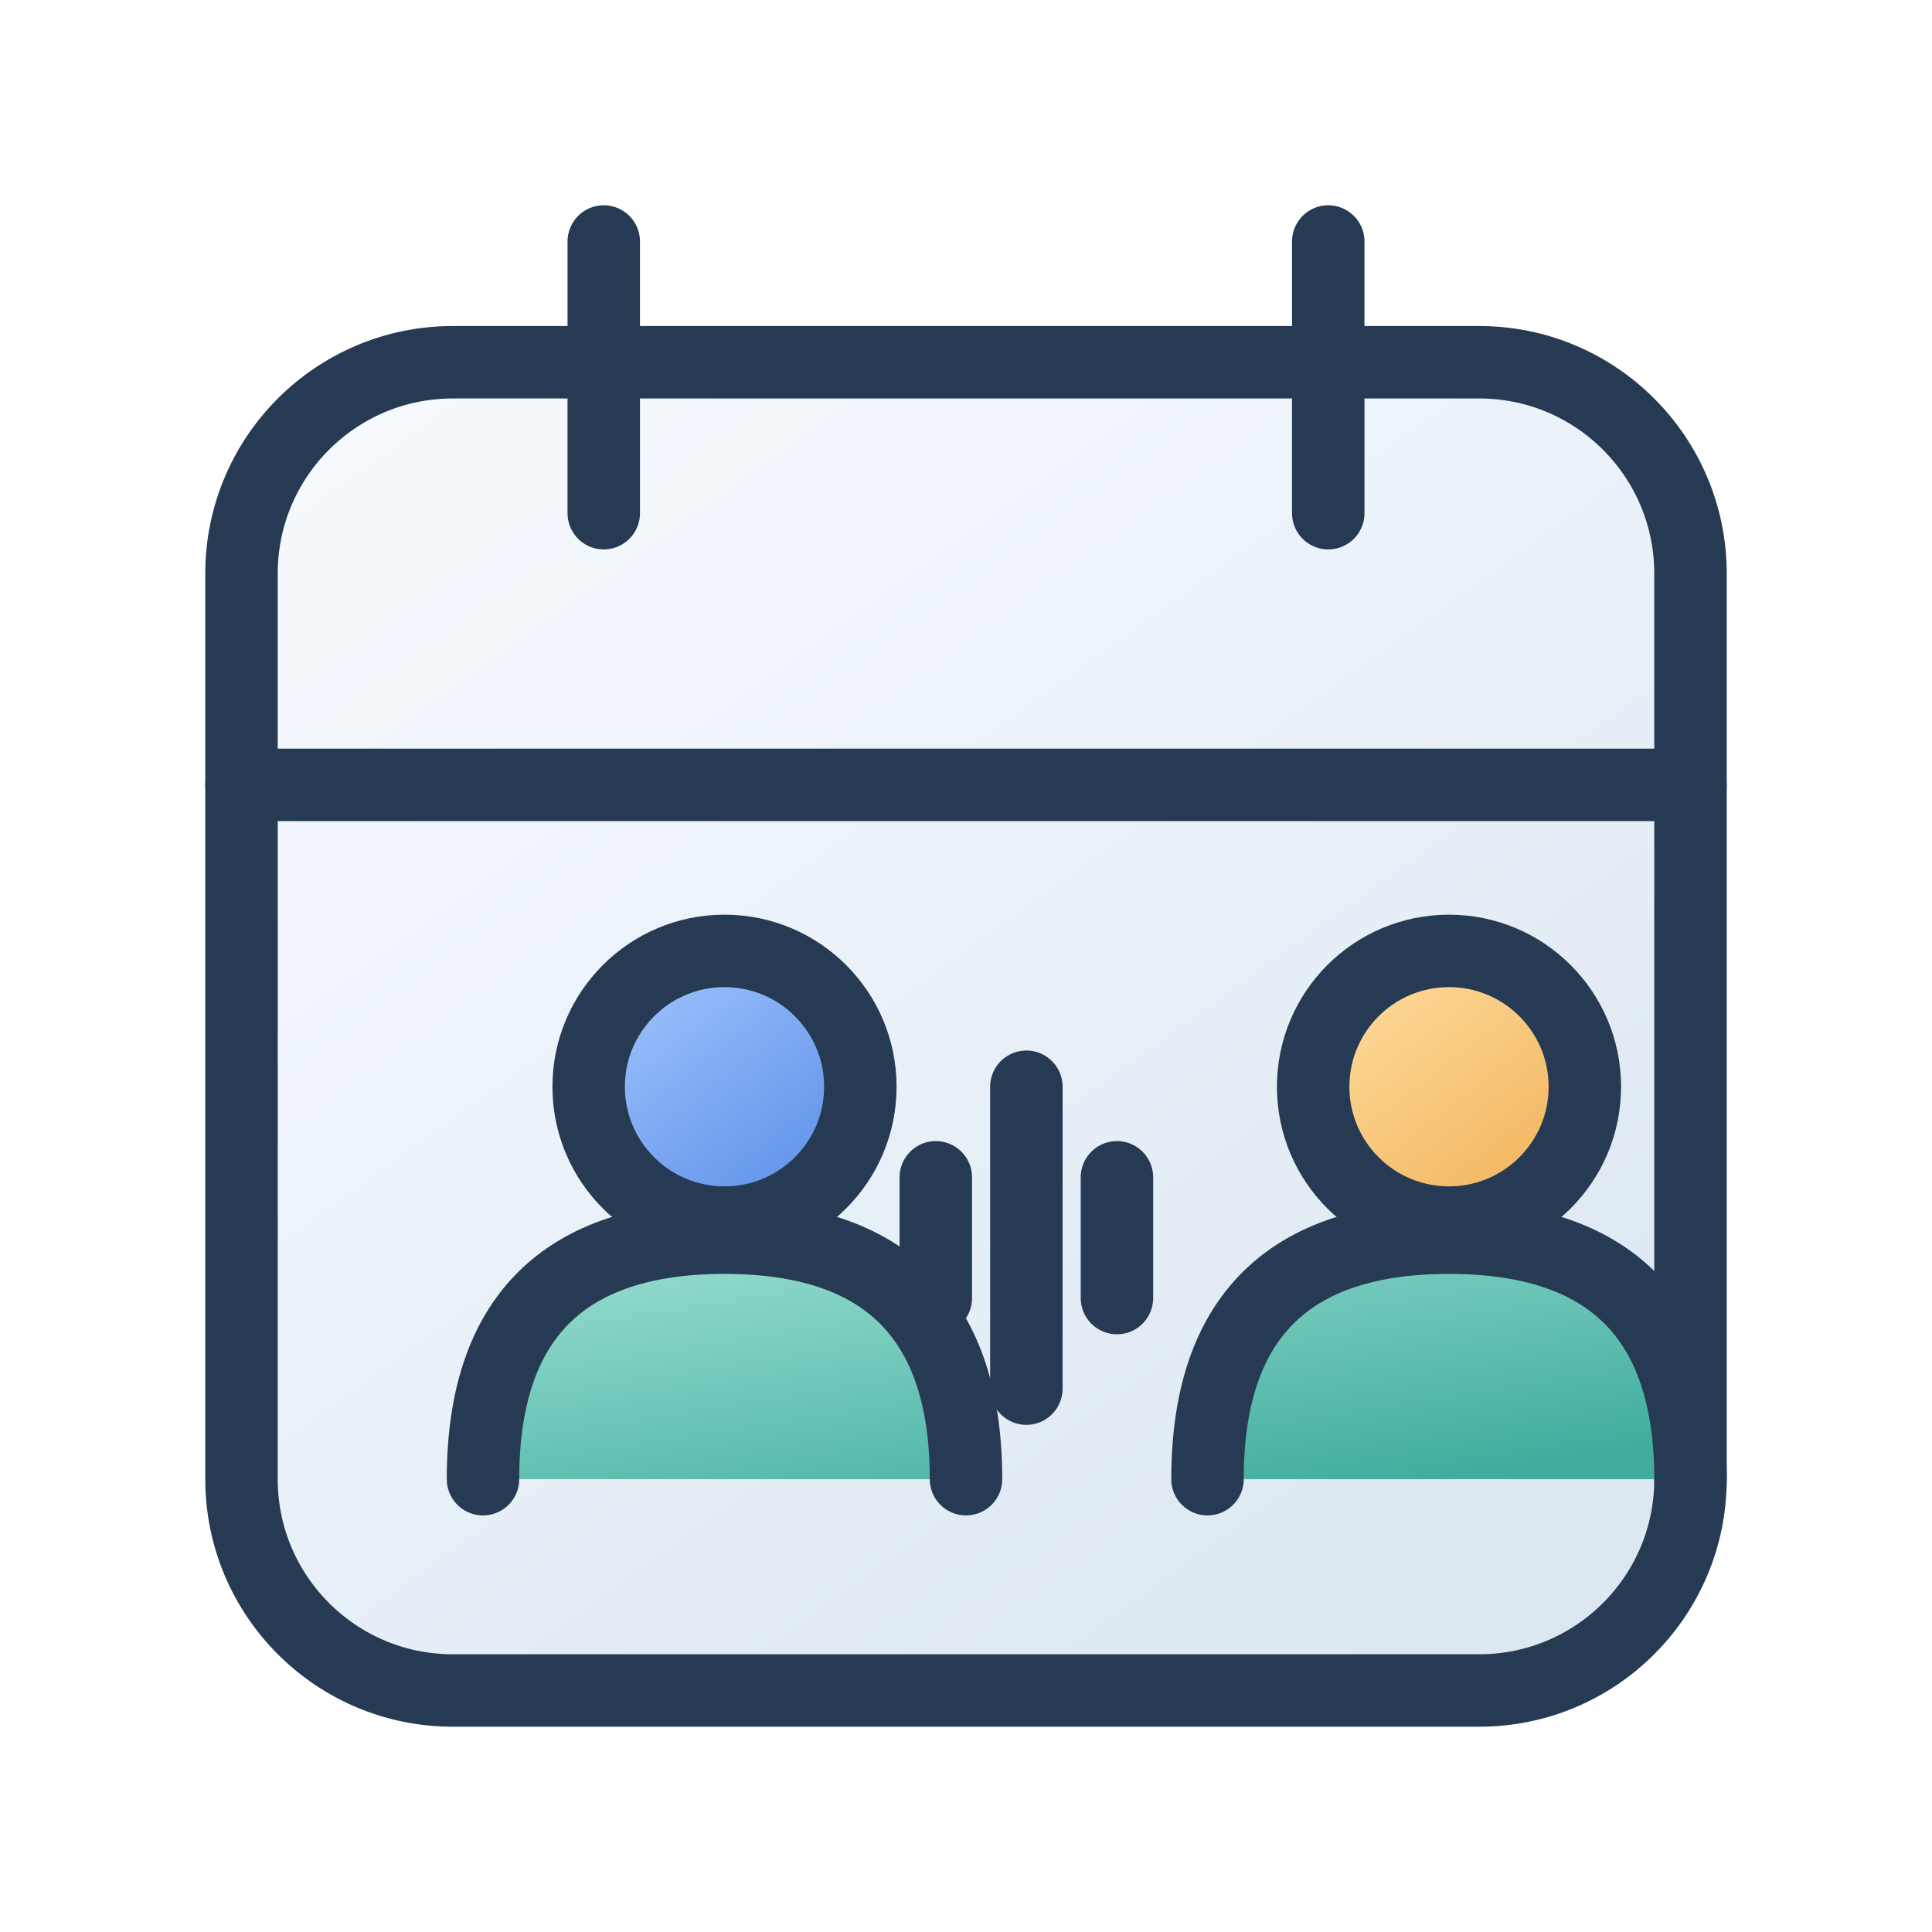
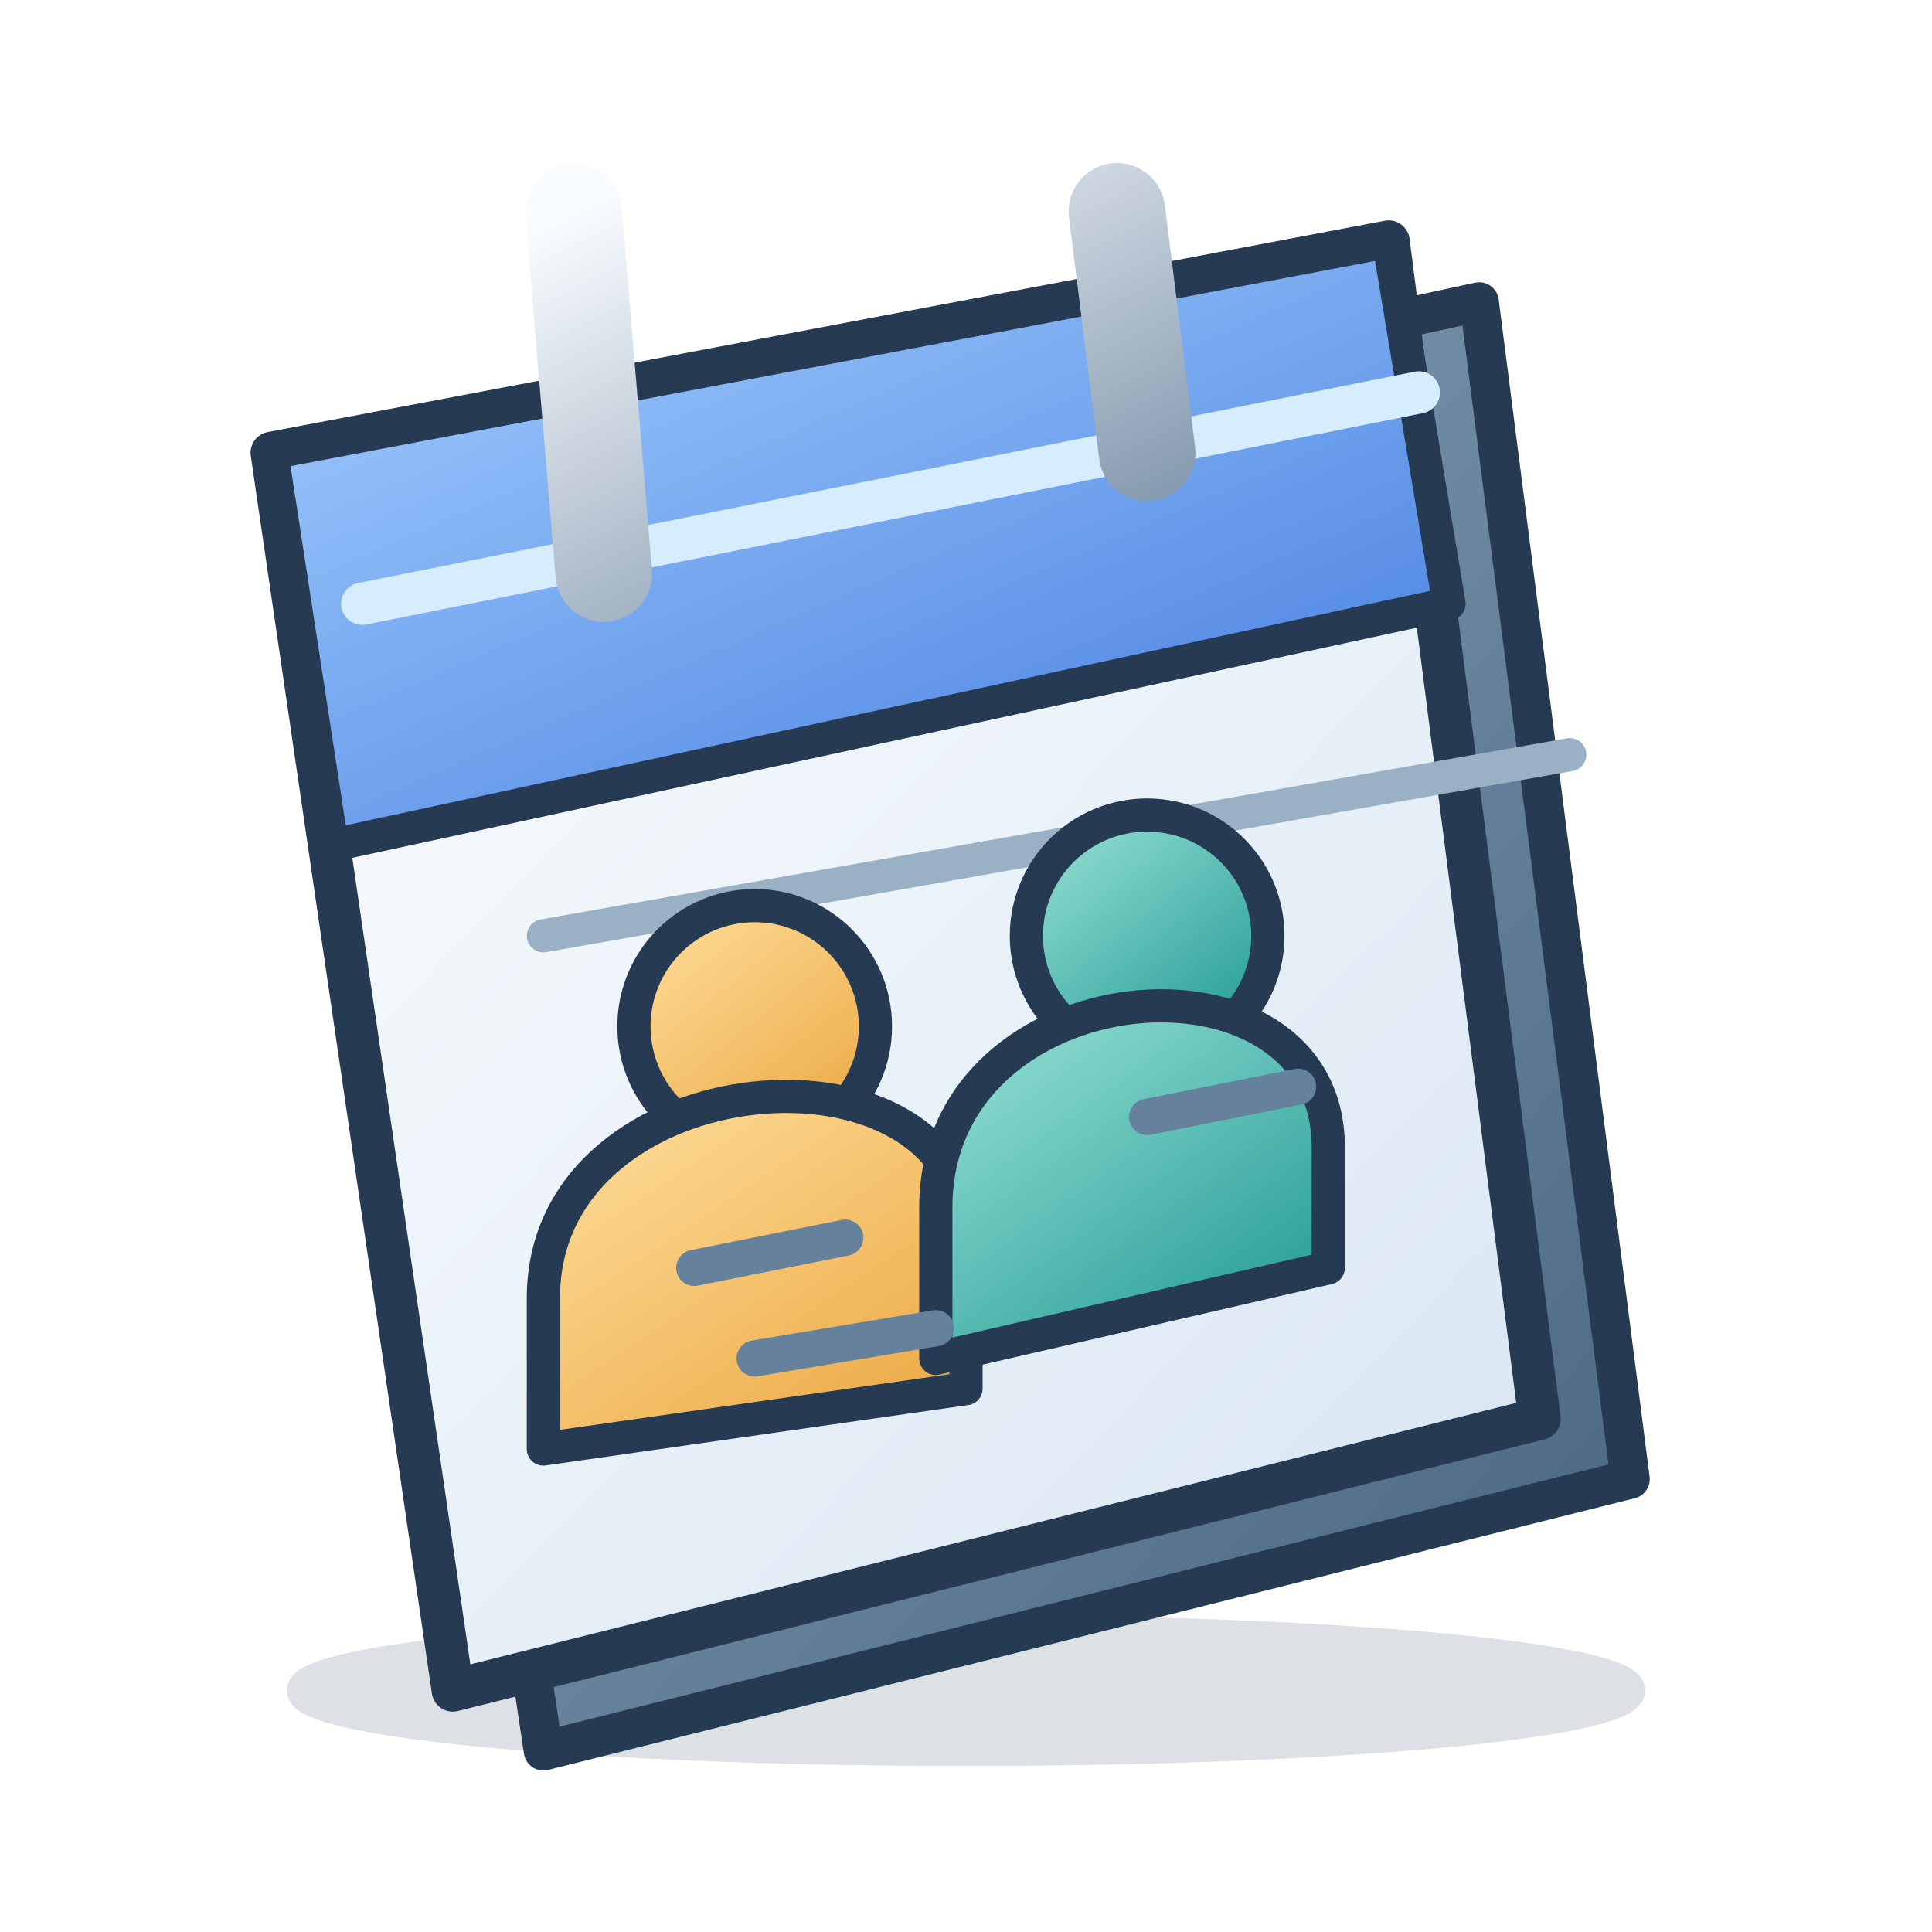
<svg xmlns="http://www.w3.org/2000/svg" viewBox="0 0 64 64">
  <defs>
-     <linearGradient id="paper" x1="0" y1="0" x2=".78" y2="1">
-       <stop stop-color="#f8fbff" />
-       <stop offset="1" stop-color="#dce7f2" />
+     <linearGradient id="paper" x1="0" y1="0" x2=".9" y2="1">
+       <stop stop-color="#fff" />
+       <stop offset="1" stop-color="#d8e6f3" />
    </linearGradient>
-     <linearGradient id="blue" x1="0" y1="0" x2=".78" y2="1">
-       <stop stop-color="#a8c9ff" />
-       <stop offset="1" stop-color="#5b8fe8" />
+     <linearGradient id="blue" x1="0" y1="0" x2=".85" y2="1">
+       <stop stop-color="#a7d1ff" />
+       <stop offset="1" stop-color="#477fe0" />
    </linearGradient>
-     <linearGradient id="teal" x1="0" y1="0" x2=".78" y2="1">
-       <stop stop-color="#9de1d4" />
-       <stop offset="1" stop-color="#42ad9e" />
+     <linearGradient id="edge" x1="0" y1="0" x2="1" y2="1">
+       <stop stop-color="#90a8c0" />
+       <stop offset="1" stop-color="#48647f" />
    </linearGradient>
-     <linearGradient id="amber" x1="0" y1="0" x2=".78" y2="1">
-       <stop stop-color="#ffe1a5" />
-       <stop offset="1" stop-color="#f2b35b" />
+     <linearGradient id="amber" x1="0" y1="0" x2=".8" y2="1">
+       <stop stop-color="#ffe0a0" />
+       <stop offset="1" stop-color="#ecaa45" />
+     </linearGradient>
+     <linearGradient id="teal" x1="0" y1="0" x2=".8" y2="1">
+       <stop stop-color="#9ce4d8" />
+       <stop offset="1" stop-color="#259c96" />
+     </linearGradient>
+     <linearGradient id="metal" x1="0" y1="0" x2=".8" y2="1">
+       <stop stop-color="#f9fcff" />
+       <stop offset="1" stop-color="#8499ae" />
    </linearGradient>
  </defs>
-   <g stroke="#263b53" stroke-width="2.4" stroke-linecap="round" stroke-linejoin="round">
-     <rect x="8" y="12" width="48" height="44" rx="7" fill="url(#paper)" />
-     <path d="M8 26h48" fill="none" />
-     <path d="M20 8v9M44 8v9" fill="none" />
-     <circle cx="24" cy="36" r="4.5" fill="url(#blue)" />
-     <path d="M16 49q0-8 8-8t8 8M40 49q0-8 8-8t8 8" fill="url(#teal)" />
-     <circle cx="48" cy="36" r="4.5" fill="url(#amber)" />
-     <path class="detail" d="M34 36v10M37 39v4M31 39v4" fill="none" />
+   <g stroke="#263b53" stroke-linejoin="round" stroke-linecap="round">
+     <ellipse cx="32" cy="56" rx="22" ry="2" fill="#263b53" opacity=".16" />
+     <path d="m12 18 37-8 5 39-36 9Z" fill="url(#edge)" stroke-width="1.3" />
+     <path d="m9 15 37-7 5 39-36 9Z" fill="url(#paper)" stroke-width="1.4" />
+     <path d="m9 15 37-7 2 12-37 8Z" fill="url(#blue)" stroke-width="1.1" />
+     <path d="m12 20 35-7" stroke="#d6ecff" stroke-width="1.4" />
+     <path d="m19 7 1 12m17-12 1 8" stroke="url(#metal)" stroke-width="3.2" />
+     <path d="m18 31 34-6" stroke="#9ab0c4" stroke-width="1.1" />
+     <circle cx="25" cy="34" r="4" fill="url(#amber)" stroke-width="1.1" />
+     <path d="M18 48v-5c0-8 14-9 14-2v5Z" fill="url(#amber)" stroke-width="1.1" />
+     <circle cx="38" cy="31" r="4" fill="url(#teal)" stroke-width="1.1" />
+     <path d="M31 45v-5c0-8 13-9 13-2v4Z" fill="url(#teal)" stroke-width="1.1" />
+     <path class="detail" d="m23 42 5-1m10-4 5-1m-18 9 6-1" fill="none" stroke="#66819c" stroke-width="1.2" />
  </g>
</svg>
